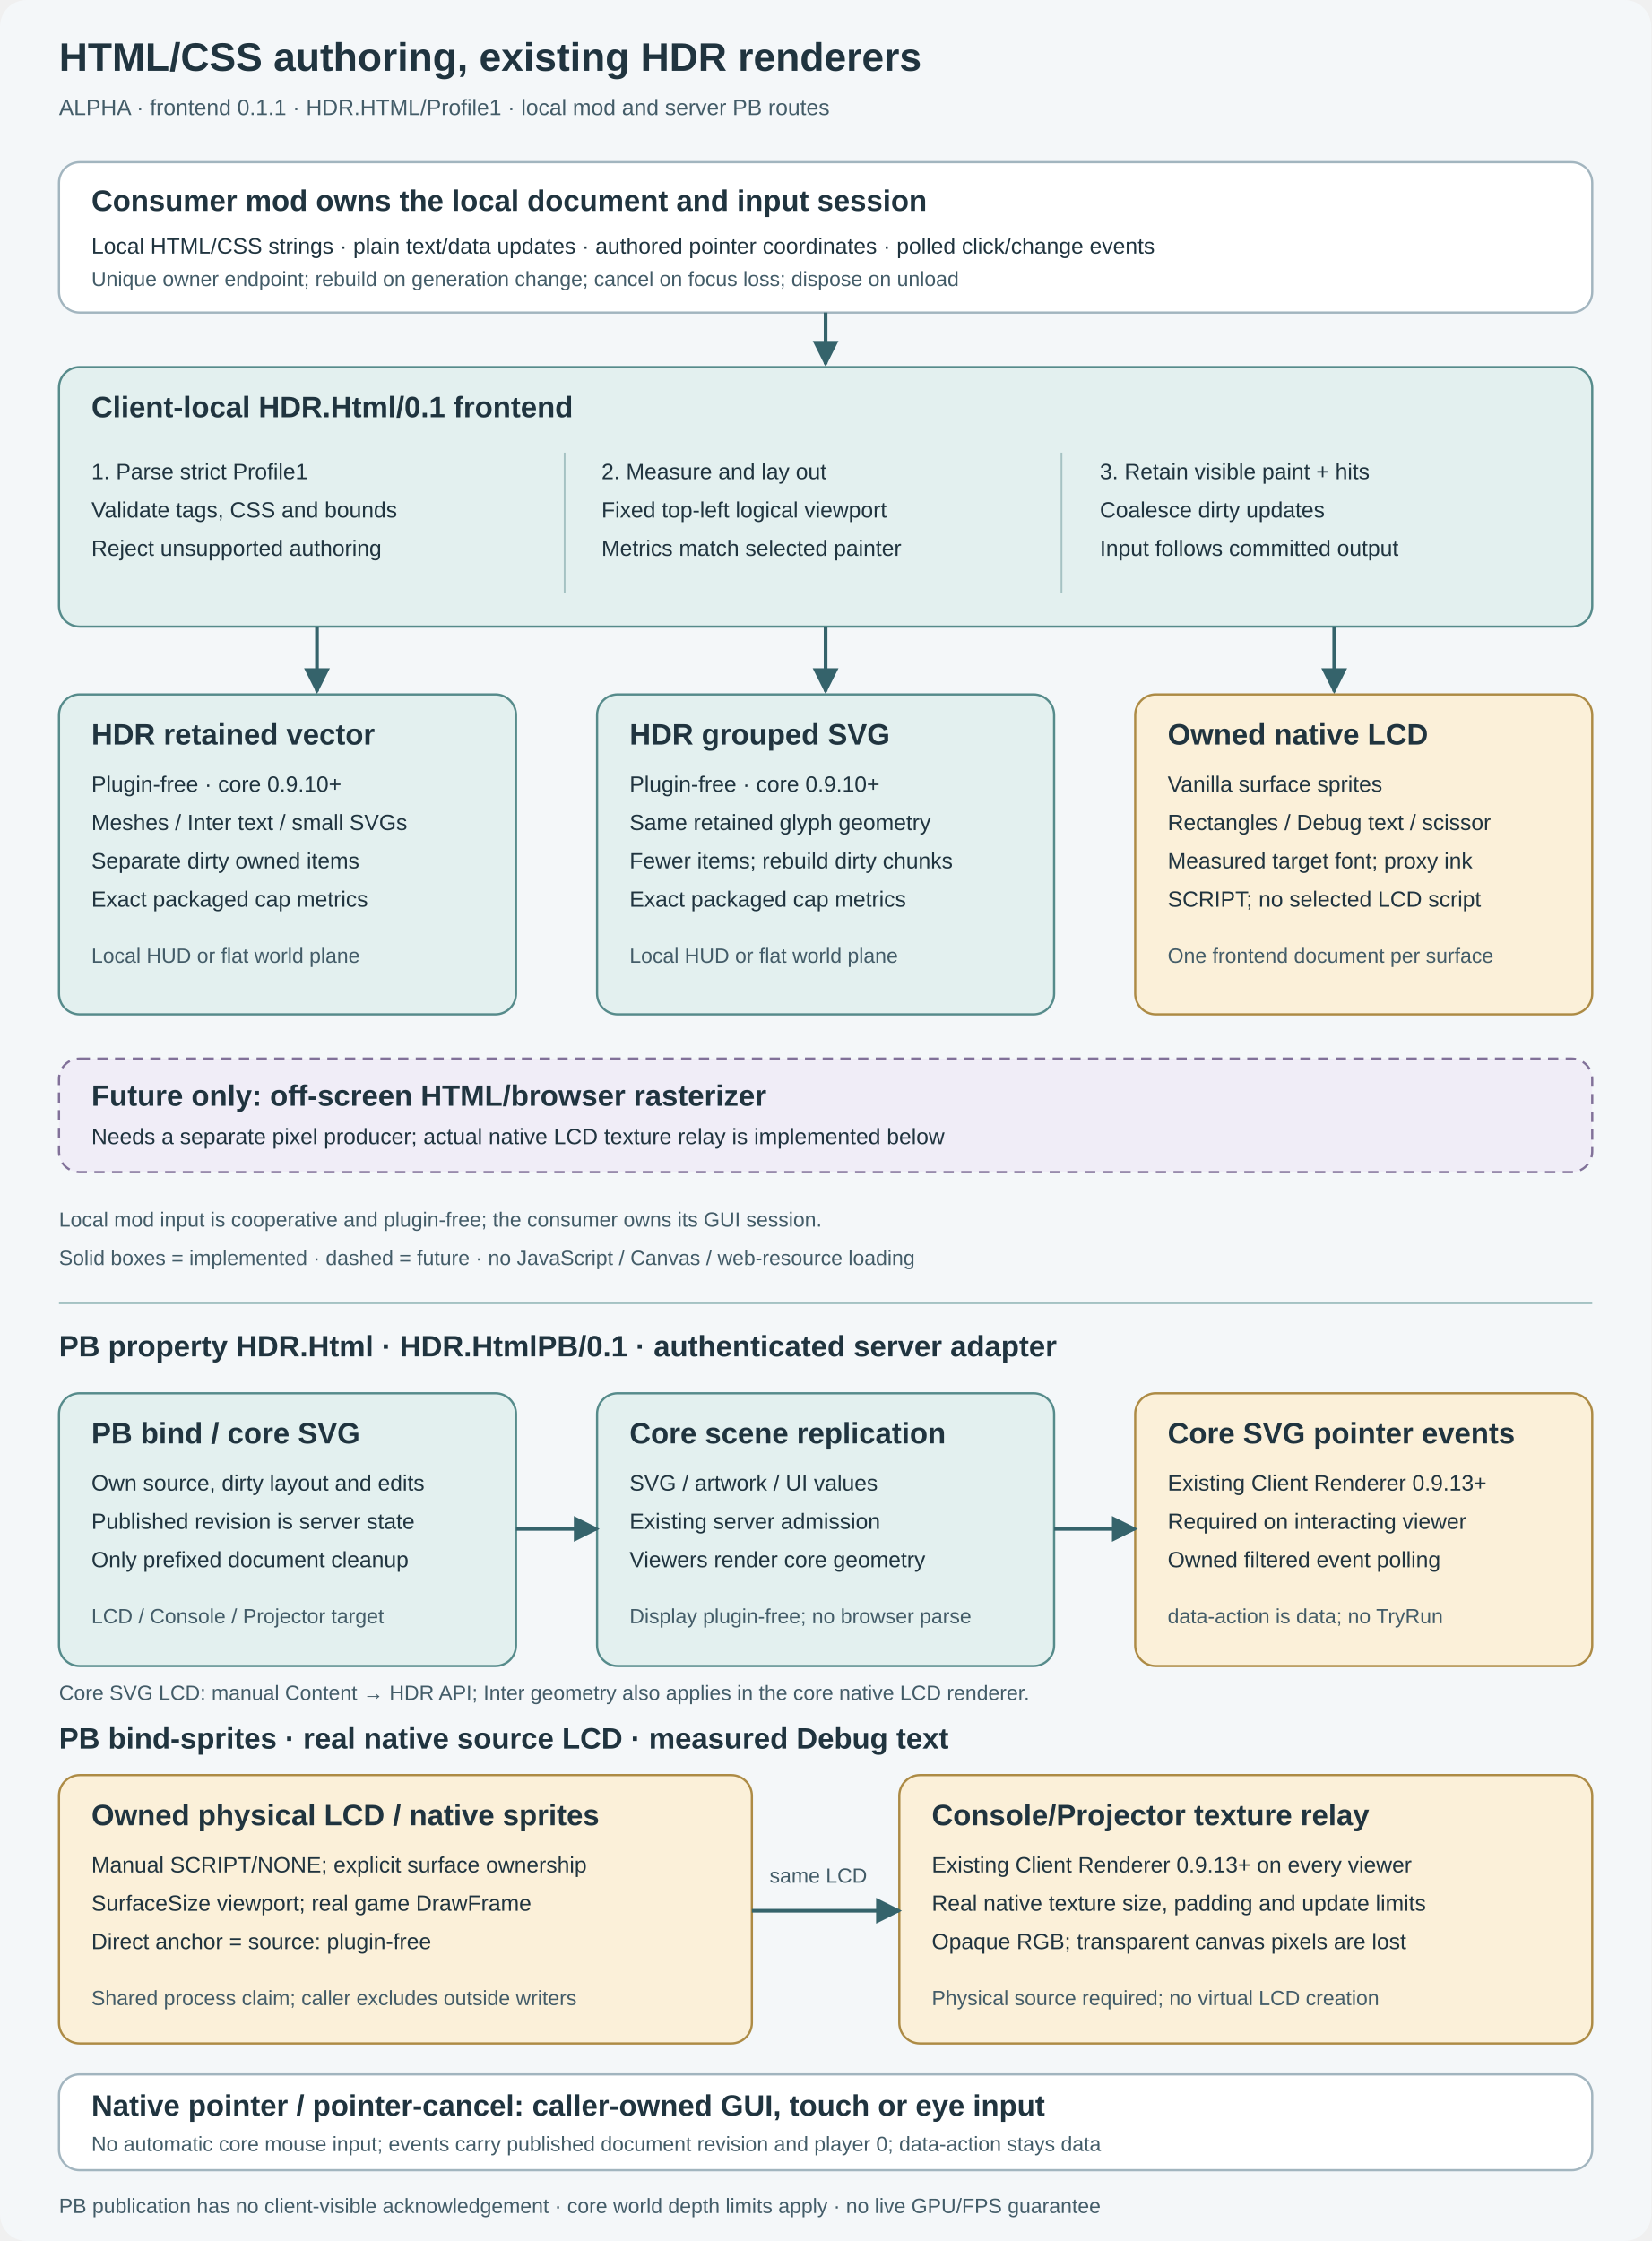
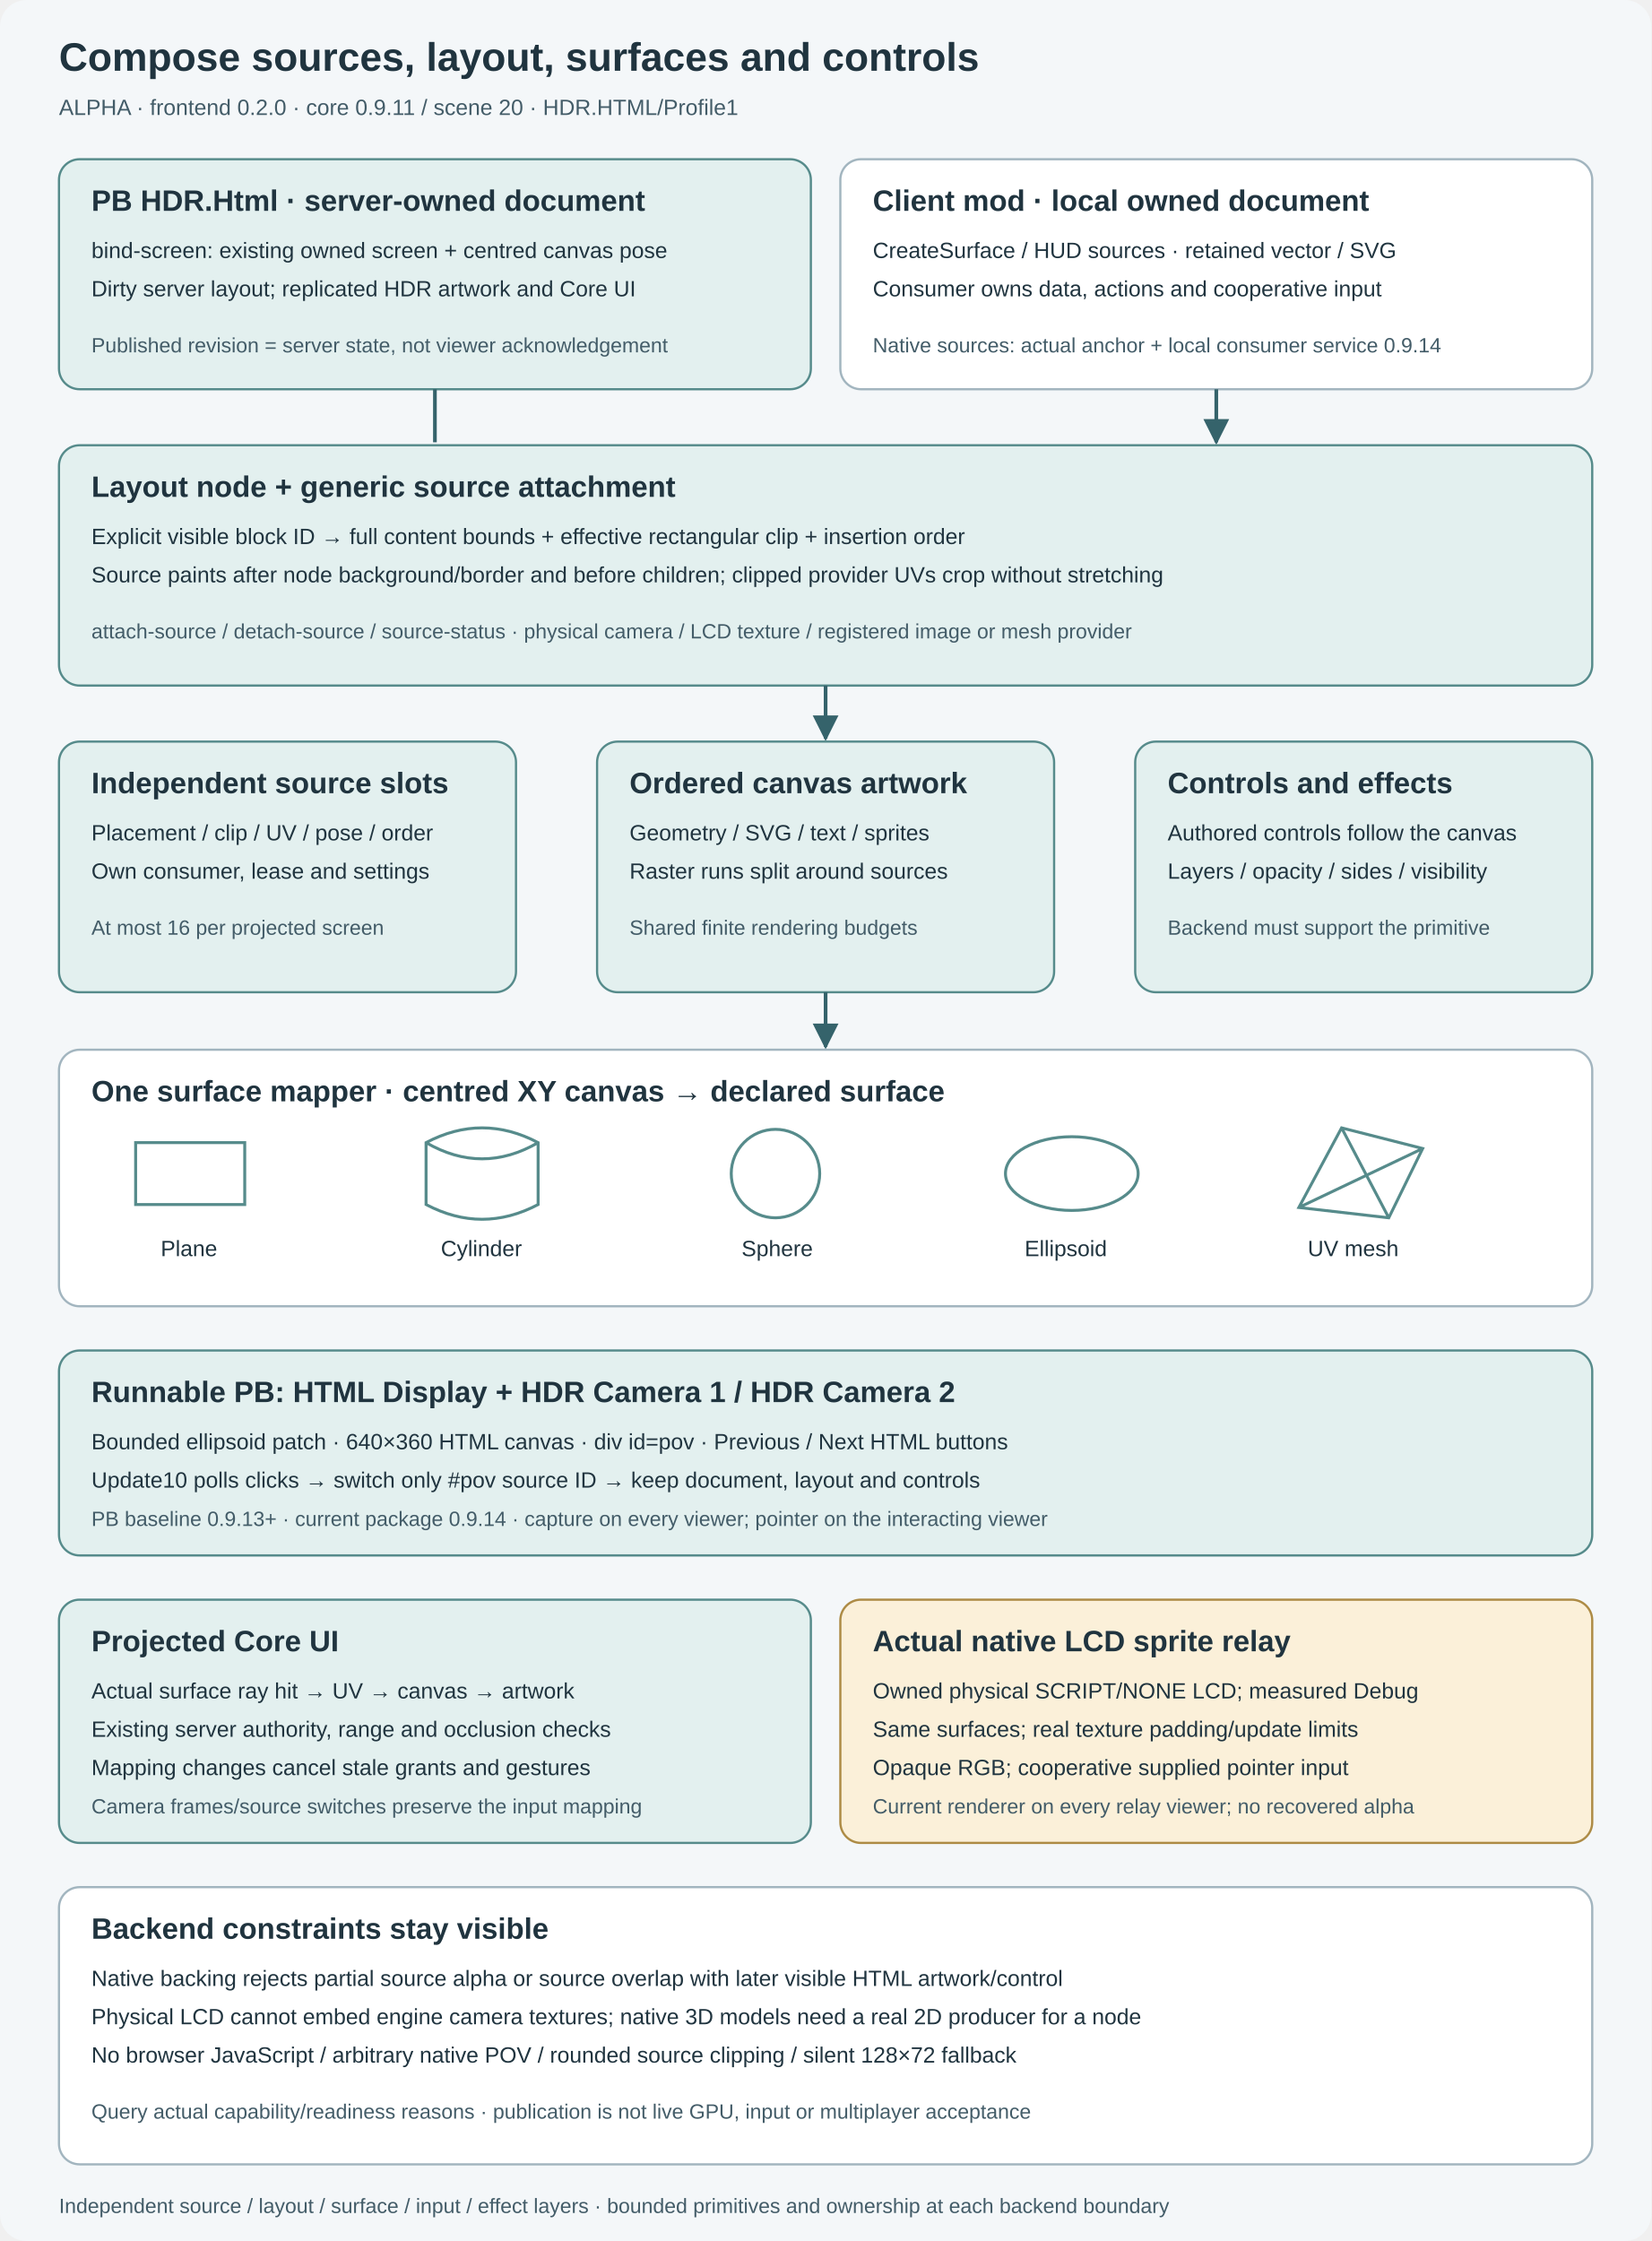
<svg xmlns="http://www.w3.org/2000/svg" width="1120" height="1520" viewBox="0 0 1120 1520" role="img" aria-labelledby="html-title html-desc">
  <defs>
    <marker id="html-arrow" viewBox="0 0 10 10" refX="9" refY="5" markerWidth="7" markerHeight="7" orient="auto">
      <path d="M0 0 L10 5 L0 10 Z" fill="#35636b" />
    </marker>
  </defs>
-   <style>
-     text{font-family:Segoe UI,Arial,sans-serif;fill:#20343f}.heading{font-size:27px;font-weight:700}.sub{font-size:15px;fill:#435c68}.label{font-size:20px;font-weight:600}.body{font-size:15px}.small{font-size:14px;fill:#435c68}.card{stroke-width:1.5}.teal{fill:#e3f0ef;stroke:#568b8b}.gold{fill:#fbf0d9;stroke:#ad8b45}.white{fill:#fff;stroke:#a2b5bf}.future{fill:#f0edf7;stroke:#817199;stroke-dasharray:7 5}.flow{fill:none;stroke:#35636b;stroke-width:2.5;marker-end:url(#html-arrow)}.divider{stroke:#a5c2c3;stroke-width:1.2}
-   </style>
+   <style>text{font-family:Segoe UI,Arial,sans-serif;fill:#20343f}.heading{font-size:27px;font-weight:700}.sub{font-size:15px;fill:#435c68}.label{font-size:20px;font-weight:600}.body{font-size:15px}.small{font-size:14px;fill:#435c68}.card{stroke-width:1.5}.teal{fill:#e3f0ef;stroke:#568b8b}.gold{fill:#fbf0d9;stroke:#ad8b45}.white{fill:#fff;stroke:#a2b5bf}.flow{fill:none;stroke:#35636b;stroke-width:2.5;marker-end:url(#html-arrow)}.shape{fill:none;stroke:#568b8b;stroke-width:2}</style>
  <rect width="1120" height="1520" rx="18" fill="#f4f7f9" />
-   <text x="40" y="48" class="heading">HTML/CSS authoring, existing HDR renderers</text>
-   <text x="40" y="78" class="sub">ALPHA · frontend 0.1.1 · HDR.HTML/Profile1 · local mod and server PB routes</text>
+   <text x="40" y="48" class="heading">Compose sources, layout, surfaces and controls</text>
+   <text x="40" y="78" class="sub">ALPHA · frontend 0.2.0 · core 0.9.11 / scene 20 · HDR.HTML/Profile1</text>
  <g>
-     <rect x="40" y="110" width="1040" height="102" rx="14" class="card white" />
-     <text x="62" y="143" class="label">Consumer mod owns the local document and input session</text>
-     <text x="62" y="172" class="body">Local HTML/CSS strings · plain text/data updates · authored pointer coordinates · polled click/change events</text>
-     <text x="62" y="194" class="small">Unique owner endpoint; rebuild on generation change; cancel on focus loss; dispose on unload</text>
+     <rect x="40" y="108" width="510" height="156" rx="14" class="card teal" />
+     <text x="62" y="143" class="label">PB HDR.Html · server-owned document</text>
+     <text x="62" y="175" class="body">bind-screen: existing owned screen + centred canvas pose</text>
+     <text x="62" y="201" class="body">Dirty server layout; replicated HDR artwork and Core UI</text>
+     <text x="62" y="239" class="small">Published revision = server state, not viewer acknowledgement</text>
+     <rect x="570" y="108" width="510" height="156" rx="14" class="card white" />
+     <text x="592" y="143" class="label">Client mod · local owned document</text>
+     <text x="592" y="175" class="body">CreateSurface / HUD sources · retained vector / SVG</text>
+     <text x="592" y="201" class="body">Consumer owns data, actions and cooperative input</text>
+     <text x="592" y="239" class="small">Native sources: actual anchor + local consumer service 0.9.14</text>
  </g>
-   <path d="M560 212 V247" class="flow" />
+   <path d="M295 264 V300 M825 264 V300" class="flow" />
  <g>
-     <rect x="40" y="249" width="1040" height="176" rx="14" class="card teal" />
-     <text x="62" y="283" class="label">Client-local HDR.Html/0.1 frontend</text>
-     <line x1="383" y1="307" x2="383" y2="402" class="divider" />
-     <line x1="720" y1="307" x2="720" y2="402" class="divider" />
-     <text x="62" y="325" class="body">1. Parse strict Profile1</text>
-     <text x="62" y="351" class="body">Validate tags, CSS and bounds</text>
-     <text x="62" y="377" class="body">Reject unsupported authoring</text>
-     <text x="408" y="325" class="body">2. Measure and lay out</text>
-     <text x="408" y="351" class="body">Fixed top-left logical viewport</text>
-     <text x="408" y="377" class="body">Metrics match selected painter</text>
-     <text x="746" y="325" class="body">3. Retain visible paint + hits</text>
-     <text x="746" y="351" class="body">Coalesce dirty updates</text>
-     <text x="746" y="377" class="body">Input follows committed output</text>
+     <rect x="40" y="302" width="1040" height="163" rx="14" class="card teal" />
+     <text x="62" y="337" class="label">Layout node + generic source attachment</text>
+     <text x="62" y="369" class="body">Explicit visible block ID → full content bounds + effective rectangular clip + insertion order</text>
+     <text x="62" y="395" class="body">Source paints after node background/border and before children; clipped provider UVs crop without stretching</text>
+     <text x="62" y="433" class="small">attach-source / detach-source / source-status · physical camera / LCD texture / registered image or mesh provider</text>
  </g>
-   <path d="M215 425 V469" class="flow" />
-   <path d="M560 425 V469" class="flow" />
-   <path d="M905 425 V469" class="flow" />
+   <path d="M560 465 V501" class="flow" />
  <g>
-     <rect x="40" y="471" width="310" height="217" rx="14" class="card teal" />
-     <text x="62" y="505" class="label">HDR retained vector</text>
-     <text x="62" y="537" class="body">Plugin-free · core 0.9.10+</text>
-     <text x="62" y="563" class="body">Meshes / Inter text / small SVGs</text>
-     <text x="62" y="589" class="body">Separate dirty owned items</text>
-     <text x="62" y="615" class="body">Exact packaged cap metrics</text>
-     <text x="62" y="653" class="small">Local HUD or flat world plane</text>
-     <rect x="405" y="471" width="310" height="217" rx="14" class="card teal" />
-     <text x="427" y="505" class="label">HDR grouped SVG</text>
-     <text x="427" y="537" class="body">Plugin-free · core 0.9.10+</text>
-     <text x="427" y="563" class="body">Same retained glyph geometry</text>
-     <text x="427" y="589" class="body">Fewer items; rebuild dirty chunks</text>
-     <text x="427" y="615" class="body">Exact packaged cap metrics</text>
-     <text x="427" y="653" class="small">Local HUD or flat world plane</text>
-     <rect x="770" y="471" width="310" height="217" rx="14" class="card gold" />
-     <text x="792" y="505" class="label">Owned native LCD</text>
-     <text x="792" y="537" class="body">Vanilla surface sprites</text>
-     <text x="792" y="563" class="body">Rectangles / Debug text / scissor</text>
-     <text x="792" y="589" class="body">Measured target font; proxy ink</text>
-     <text x="792" y="615" class="body">SCRIPT; no selected LCD script</text>
-     <text x="792" y="653" class="small">One frontend document per surface</text>
+     <rect x="40" y="503" width="310" height="170" rx="14" class="card teal" />
+     <text x="62" y="538" class="label">Independent source slots</text>
+     <text x="62" y="570" class="body">Placement / clip / UV / pose / order</text>
+     <text x="62" y="596" class="body">Own consumer, lease and settings</text>
+     <text x="62" y="634" class="small">At most 16 per projected screen</text>
+     <rect x="405" y="503" width="310" height="170" rx="14" class="card teal" />
+     <text x="427" y="538" class="label">Ordered canvas artwork</text>
+     <text x="427" y="570" class="body">Geometry / SVG / text / sprites</text>
+     <text x="427" y="596" class="body">Raster runs split around sources</text>
+     <text x="427" y="634" class="small">Shared finite rendering budgets</text>
+     <rect x="770" y="503" width="310" height="170" rx="14" class="card teal" />
+     <text x="792" y="538" class="label">Controls and effects</text>
+     <text x="792" y="570" class="body">Authored controls follow the canvas</text>
+     <text x="792" y="596" class="body">Layers / opacity / sides / visibility</text>
+     <text x="792" y="634" class="small">Backend must support the primitive</text>
+   </g>
+   <path d="M560 673 V710" class="flow" />
+   <g>
+     <rect x="40" y="712" width="1040" height="174" rx="14" class="card white" />
+     <text x="62" y="747" class="label">One surface mapper · centred XY canvas → declared surface</text>
+     <rect x="92" y="775" width="74" height="42" class="shape" />
+     <path d="M289 775 Q327 755 365 775 V817 Q327 837 289 817 Z M289 775 Q327 797 365 775" class="shape" />
+     <circle cx="526" cy="796" r="30" class="shape" />
+     <ellipse cx="727" cy="796" rx="45" ry="25" class="shape" />
+     <path d="M881 819 L910 765 L965 779 L942 826 Z M881 819 L965 779 M910 765 L942 826" class="shape" />
+     <text x="109" y="852" class="body">Plane</text>
+     <text x="299" y="852" class="body">Cylinder</text>
+     <text x="503" y="852" class="body">Sphere</text>
+     <text x="695" y="852" class="body">Ellipsoid</text>
+     <text x="887" y="852" class="body">UV mesh</text>
  </g>
  <g>
-     <rect x="40" y="718" width="1040" height="77" rx="14" class="card future" />
-     <text x="62" y="750" class="label">Future only: off-screen HTML/browser rasterizer</text>
-     <text x="62" y="776" class="body">Needs a separate pixel producer; actual native LCD texture relay is implemented below</text>
+     <rect x="40" y="916" width="1040" height="139" rx="14" class="card teal" />
+     <text x="62" y="951" class="label">Runnable PB: HTML Display + HDR Camera 1 / HDR Camera 2</text>
+     <text x="62" y="983" class="body">Bounded ellipsoid patch · 640×360 HTML canvas · div id=pov · Previous / Next HTML buttons</text>
+     <text x="62" y="1009" class="body">Update10 polls clicks → switch only #pov source ID → keep document, layout and controls</text>
+     <text x="62" y="1035" class="small">PB baseline 0.9.13+ · current package 0.9.14 · capture on every viewer; pointer on the interacting viewer</text>
  </g>
-   <text x="40" y="832" class="small">Local mod input is cooperative and plugin-free; the consumer owns its GUI session.</text>
-   <text x="40" y="858" class="small">Solid boxes = implemented · dashed = future · no JavaScript / Canvas / web-resource loading</text>
-   <line x1="40" y1="884" x2="1080" y2="884" class="divider" />
-   <text x="40" y="920" class="label">PB property HDR.Html · HDR.HtmlPB/0.1 · authenticated server adapter</text>
  <g>
-     <rect x="40" y="945" width="310" height="185" rx="14" class="card teal" />
-     <text x="62" y="979" class="label">PB bind / core SVG</text>
-     <text x="62" y="1011" class="body">Own source, dirty layout and edits</text>
-     <text x="62" y="1037" class="body">Published revision is server state</text>
-     <text x="62" y="1063" class="body">Only prefixed document cleanup</text>
-     <text x="62" y="1101" class="small">LCD / Console / Projector target</text>
-     <rect x="405" y="945" width="310" height="185" rx="14" class="card teal" />
-     <text x="427" y="979" class="label">Core scene replication</text>
-     <text x="427" y="1011" class="body">SVG / artwork / UI values</text>
-     <text x="427" y="1037" class="body">Existing server admission</text>
-     <text x="427" y="1063" class="body">Viewers render core geometry</text>
-     <text x="427" y="1101" class="small">Display plugin-free; no browser parse</text>
-     <rect x="770" y="945" width="310" height="185" rx="14" class="card gold" />
-     <text x="792" y="979" class="label">Core SVG pointer events</text>
-     <text x="792" y="1011" class="body">Existing Client Renderer 0.9.13+</text>
-     <text x="792" y="1037" class="body">Required on interacting viewer</text>
-     <text x="792" y="1063" class="body">Owned filtered event polling</text>
-     <text x="792" y="1101" class="small">data-action is data; no TryRun</text>
+     <rect x="40" y="1085" width="510" height="165" rx="14" class="card teal" />
+     <text x="62" y="1120" class="label">Projected Core UI</text>
+     <text x="62" y="1152" class="body">Actual surface ray hit → UV → canvas → artwork</text>
+     <text x="62" y="1178" class="body">Existing server authority, range and occlusion checks</text>
+     <text x="62" y="1204" class="body">Mapping changes cancel stale grants and gestures</text>
+     <text x="62" y="1230" class="small">Camera frames/source switches preserve the input mapping</text>
+     <rect x="570" y="1085" width="510" height="165" rx="14" class="card gold" />
+     <text x="592" y="1120" class="label">Actual native LCD sprite relay</text>
+     <text x="592" y="1152" class="body">Owned physical SCRIPT/NONE LCD; measured Debug</text>
+     <text x="592" y="1178" class="body">Same surfaces; real texture padding/update limits</text>
+     <text x="592" y="1204" class="body">Opaque RGB; cooperative supplied pointer input</text>
+     <text x="592" y="1230" class="small">Current renderer on every relay viewer; no recovered alpha</text>
  </g>
-   <path d="M350 1037 H405" class="flow" />
-   <path d="M715 1037 H770" class="flow" />
-   <text x="40" y="1153" class="small">Core SVG LCD: manual Content → HDR API; Inter geometry also applies in the core native LCD renderer.</text>
-   <text x="40" y="1186" class="label">PB bind-sprites · real native source LCD · measured Debug text</text>
  <g>
-     <rect x="40" y="1204" width="470" height="182" rx="14" class="card gold" />
-     <text x="62" y="1238" class="label">Owned physical LCD / native sprites</text>
-     <text x="62" y="1270" class="body">Manual SCRIPT/NONE; explicit surface ownership</text>
-     <text x="62" y="1296" class="body">SurfaceSize viewport; real game DrawFrame</text>
-     <text x="62" y="1322" class="body">Direct anchor = source: plugin-free</text>
-     <text x="62" y="1360" class="small">Shared process claim; caller excludes outside writers</text>
-     <rect x="610" y="1204" width="470" height="182" rx="14" class="card gold" />
-     <text x="632" y="1238" class="label">Console/Projector texture relay</text>
-     <text x="632" y="1270" class="body">Existing Client Renderer 0.9.13+ on every viewer</text>
-     <text x="632" y="1296" class="body">Real native texture size, padding and update limits</text>
-     <text x="632" y="1322" class="body">Opaque RGB; transparent canvas pixels are lost</text>
-     <text x="632" y="1360" class="small">Physical source required; no virtual LCD creation</text>
+     <rect x="40" y="1280" width="1040" height="188" rx="14" class="card white" />
+     <text x="62" y="1315" class="label">Backend constraints stay visible</text>
+     <text x="62" y="1347" class="body">Native backing rejects partial source alpha or source overlap with later visible HTML artwork/control</text>
+     <text x="62" y="1373" class="body">Physical LCD cannot embed engine camera textures; native 3D models need a real 2D producer for a node</text>
+     <text x="62" y="1399" class="body">No browser JavaScript / arbitrary native POV / rounded source clipping / silent 128×72 fallback</text>
+     <text x="62" y="1437" class="small">Query actual capability/readiness reasons · publication is not live GPU, input or multiplayer acceptance</text>
  </g>
-   <path d="M510 1296 H610" class="flow" />
-   <text x="522" y="1277" class="small">same LCD</text>
-   <g>
-     <rect x="40" y="1407" width="1040" height="65" rx="14" class="card white" />
-     <text x="62" y="1435" class="label">Native pointer / pointer-cancel: caller-owned GUI, touch or eye input</text>
-     <text x="62" y="1459" class="small">No automatic core mouse input; events carry published document revision and player 0; data-action stays data</text>
-   </g>
-   <text x="40" y="1501" class="small">PB publication has no client-visible acknowledgement · core world depth limits apply · no live GPU/FPS guarantee</text>
+   <text x="40" y="1501" class="small">Independent source / layout / surface / input / effect layers · bounded primitives and ownership at each backend boundary</text>
</svg>
